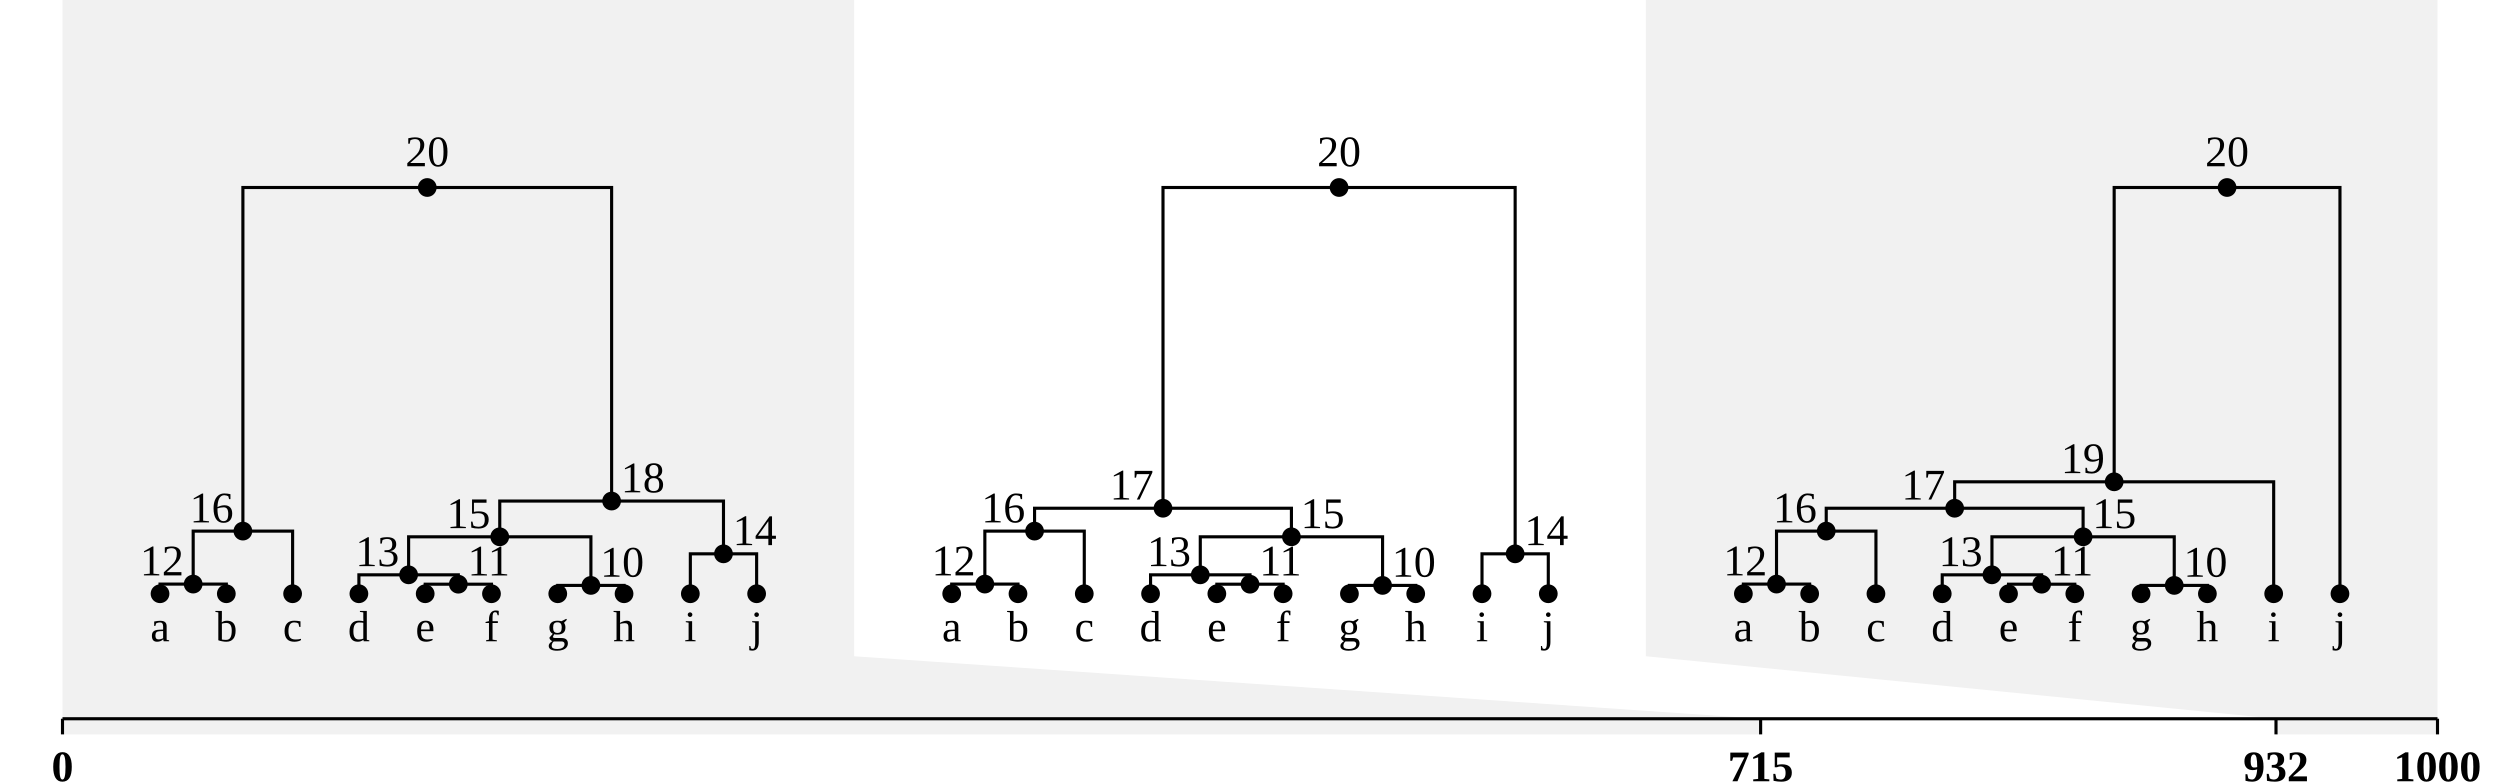
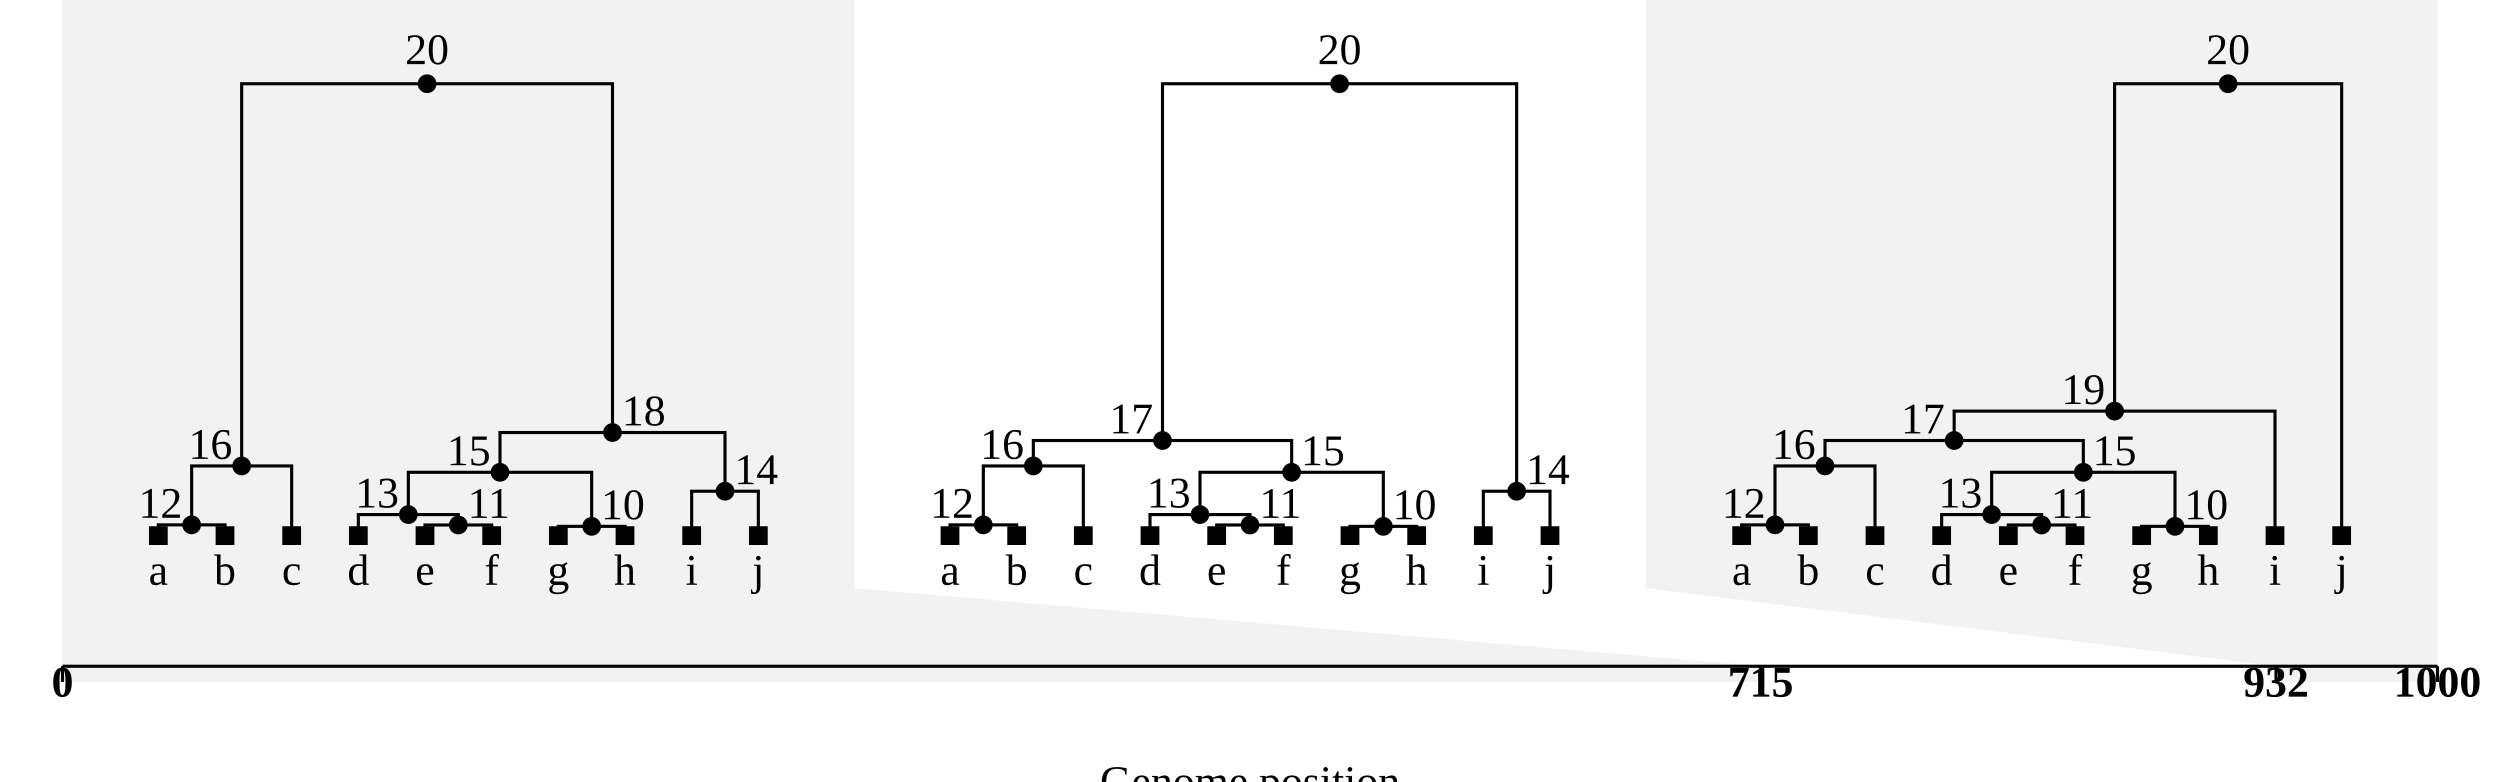
<svg xmlns="http://www.w3.org/2000/svg" baseProfile="full" height="250" id="svg2" version="1.1" width="800">
  <defs>
-     <style type="text/css">.axis {font-weight: bold}.tree, .axis {font-size: 14px; text-anchor:middle}.edge {stroke: black; fill: none}.node &gt; .sym {fill: black; stroke: none}.tree text {dominant-baseline: middle}.tree .lab.lft {text-anchor: end}.tree .lab.rgt {text-anchor: start}.mut {fill: red; font-style: italic}#svg2 .node &gt; .sym {visibility: visible;}</style>
+     <style type="text/css">.tree-sequence .background path {fill: #808080; fill-opacity:0}.tree-sequence .background path:nth-child(odd) {fill-opacity:.1}.axes {font-size: 14px}.x-axis .tick .lab {font-weight: bold}.axes, .tree {font-size: 14px; text-anchor:middle}.y-axis line.grid {stroke: #FAFAFA}.y-axis &gt; .lab text {transform: translateX(0.8em) rotate(-90deg)}.x-axis .tick g {transform: translateY(0.9em)}.x-axis &gt; .lab text {transform: translateY(-0.8em)}.axes line, .edge {stroke:black; fill:none}.node &gt; .sym {fill: black; stroke: none}.site &gt; .sym {stroke: black}.mut text {fill: red; font-style: italic}.mut line {fill: none; stroke: none}.mut .sym {fill: none; stroke: red}.node .mut .sym {stroke-width: 1.5px}.tree text, .tree-sequence text {dominant-baseline: central}.plotbox .lab.lft {text-anchor: end}.plotbox .lab.rgt {text-anchor: start}#svg2 .node &gt; .sym {visibility: visible;}</style>
  </defs>
  <g class="tree-sequence">
    <g class="background">
-       <polygon fill="#F1F1F1" points="20,235 20,230 20,210 20,0 273.333,0 273.333,210 563.4,230 563.4,235" />
-       <polygon fill="#F1F1F1" points="728.32,235 728.32,230 526.667,210 526.667,0 780.0,0 780.0,210 780.0,230 780.0,235" />
+       <path d="M20,0 l253.333,0 l0,188.2 l290.067,25 l0,5 l-543.4,0 l0,-5 l0,-25 l0,-188.2z" />
+       <path d="M273.333,0 l253.333,0 l0,188.2 l201.653,25 l0,5 l-164.92,0 l0,-5 l-290.067,-25 l0,-188.2z" />
+       <path d="M526.667,0 l253.333,0 l0,188.2 l0,25 l0,5 l-51.68,0 l0,-5 l-201.653,-25 l0,-188.2z" />
    </g>
-     <g class="trees">
-       <g class="treebox t0" transform="translate(20 30)">
-         <g class="tree t0">
-           <g class="node n20 p0 root" transform="translate(116.723 30.0)">
-             <g class="a20 node n16 p0" transform="translate(-58.9962 109.956)">
-               <g class="a16 i0 leaf node n1 p0 sample" transform="translate(15.9091 20.0445)">
-                 <path class="edge" d="M 0 0 V -20.044 H -15.909" />
-                 <circle class="sym" cx="0" cy="0" r="3" />
-                 <text class="lab" transform="translate(0 12)">c</text>
-               </g>
-               <g class="a16 node n12 p0" transform="translate(-15.9091 16.9532)">
-                 <g class="a12 i0 leaf node n0 p0 sample" transform="translate(-10.6061 3.09124)">
-                   <path class="edge" d="M 0 0 V -3.091 H 10.606" />
-                   <circle class="sym" cx="0" cy="0" r="3" />
-                   <text class="lab" transform="translate(0 12)">a</text>
-                 </g>
-                 <g class="a12 i4 leaf node n9 p0 sample" transform="translate(10.6061 3.09124)">
-                   <path class="edge" d="M 0 0 V -3.091 H -10.606" />
-                   <circle class="sym" cx="0" cy="0" r="3" />
-                   <text class="lab" transform="translate(0 12)">b</text>
-                 </g>
-                 <path class="edge" d="M 0 0 V -16.953 H 15.909" />
-                 <circle class="sym" cx="0" cy="0" r="3" />
-                 <text class="lab lft" transform="translate(-3 -6)">12</text>
-               </g>
-               <path class="edge" d="M 0 0 V -109.956 H 58.996" />
-               <circle class="sym" cx="0" cy="0" r="3" />
-               <text class="lab lft" transform="translate(-3 -6)">16</text>
-             </g>
-             <g class="a20 node n18 p0" transform="translate(58.9962 100.336)">
-               <g class="a18 node n14 p0" transform="translate(35.7955 16.8909)">
-                 <g class="a14 i1 leaf node n3 p0 sample" transform="translate(-10.6061 12.7728)">
-                   <path class="edge" d="M 0 0 V -12.773 H 10.606" />
-                   <circle class="sym" cx="0" cy="0" r="3" />
-                   <text class="lab" transform="translate(0 12)">i</text>
-                 </g>
-                 <g class="a14 i2 leaf node n5 p0 sample" transform="translate(10.6061 12.7728)">
-                   <path class="edge" d="M 0 0 V -12.773 H -10.606" />
-                   <circle class="sym" cx="0" cy="0" r="3" />
-                   <text class="lab" transform="translate(0 12)">j</text>
-                 </g>
-                 <path class="edge" d="M 0 0 V -16.891 H -35.795" />
-                 <circle class="sym" cx="0" cy="0" r="3" />
-                 <text class="lab rgt" transform="translate(3 -6)">14</text>
-               </g>
-               <g class="a18 node n15 p0" transform="translate(-35.7955 11.4438)">
-                 <g class="a15 node n10 p0" transform="translate(29.1667 15.5525)">
-                   <g class="a10 i2 leaf node n4 p0 sample" transform="translate(-10.6061 2.66739)">
-                     <path class="edge" d="M 0 0 V -2.667 H 10.606" />
-                     <circle class="sym" cx="0" cy="0" r="3" />
-                     <text class="lab" transform="translate(0 12)">g</text>
-                   </g>
-                   <g class="a10 i4 leaf node n8 p0 sample" transform="translate(10.6061 2.66739)">
-                     <path class="edge" d="M 0 0 V -2.667 H -10.606" />
-                     <circle class="sym" cx="0" cy="0" r="3" />
-                     <text class="lab" transform="translate(0 12)">h</text>
-                   </g>
-                   <path class="edge" d="M 0 0 V -15.553 H -29.167" />
-                   <circle class="sym" cx="0" cy="0" r="3" />
-                   <text class="lab rgt" transform="translate(3 -6)">10</text>
-                 </g>
-                 <g class="a15 node n13 p0" transform="translate(-29.1667 12.1666)">
-                   <g class="a13 i1 leaf node n2 p0 sample" transform="translate(-15.9091 6.05336)">
-                     <path class="edge" d="M 0 0 V -6.053 H 15.909" />
-                     <circle class="sym" cx="0" cy="0" r="3" />
-                     <text class="lab" transform="translate(0 12)">d</text>
-                   </g>
-                   <g class="a13 node n11 p0" transform="translate(15.9091 2.99778)">
-                     <g class="a11 i3 leaf node n6 p0 sample" transform="translate(-10.6061 3.05558)">
-                       <path class="edge" d="M 0 0 V -3.056 H 10.606" />
-                       <circle class="sym" cx="0" cy="0" r="3" />
-                       <text class="lab" transform="translate(0 12)">e</text>
-                     </g>
-                     <g class="a11 i3 leaf node n7 p0 sample" transform="translate(10.6061 3.05558)">
-                       <path class="edge" d="M 0 0 V -3.056 H -10.606" />
-                       <circle class="sym" cx="0" cy="0" r="3" />
-                       <text class="lab" transform="translate(0 12)">f</text>
-                     </g>
-                     <path class="edge" d="M 0 0 V -2.998 H -15.909" />
-                     <circle class="sym" cx="0" cy="0" r="3" />
-                     <text class="lab rgt" transform="translate(3 -6)">11</text>
-                   </g>
-                   <path class="edge" d="M 0 0 V -12.167 H 29.167" />
-                   <circle class="sym" cx="0" cy="0" r="3" />
-                   <text class="lab lft" transform="translate(-3 -6)">13</text>
-                 </g>
-                 <path class="edge" d="M 0 0 V -11.444 H 35.795" />
-                 <circle class="sym" cx="0" cy="0" r="3" />
-                 <text class="lab lft" transform="translate(-3 -6)">15</text>
-               </g>
-               <path class="edge" d="M 0 0 V -100.336 H -58.996" />
-               <circle class="sym" cx="0" cy="0" r="3" />
-               <text class="lab rgt" transform="translate(3 -6)">18</text>
-             </g>
-             <circle class="sym" cx="0" cy="0" r="3" />
-             <text class="lab" transform="translate(0 -10)">20</text>
-           </g>
-         </g>
-       </g>
-       <g class="treebox t1" transform="translate(273.333 30)">
-         <g class="tree t1">
-           <g class="node n20 p0 root" transform="translate(155.17 30.0)">
-             <g class="a20 node n14 p0" transform="translate(56.3447 117.227)">
-               <g class="a14 i1 leaf node n3 p0 sample" transform="translate(-10.6061 12.7728)">
-                 <path class="edge" d="M 0 0 V -12.773 H 10.606" />
-                 <circle class="sym" cx="0" cy="0" r="3" />
-                 <text class="lab" transform="translate(0 12)">i</text>
-               </g>
-               <g class="a14 i2 leaf node n5 p0 sample" transform="translate(10.6061 12.7728)">
-                 <path class="edge" d="M 0 0 V -12.773 H -10.606" />
-                 <circle class="sym" cx="0" cy="0" r="3" />
-                 <text class="lab" transform="translate(0 12)">j</text>
-               </g>
-               <path class="edge" d="M 0 0 V -117.227 H -56.345" />
-               <circle class="sym" cx="0" cy="0" r="3" />
-               <text class="lab rgt" transform="translate(3 -6)">14</text>
-             </g>
-             <g class="a20 node n17 p0" transform="translate(-56.3447 102.637)">
-               <g class="a17 node n15 p0" transform="translate(41.0985 9.14307)">
-                 <g class="a15 node n10 p0" transform="translate(29.1667 15.5525)">
-                   <g class="a10 i2 leaf node n4 p0 sample" transform="translate(-10.6061 2.66739)">
-                     <path class="edge" d="M 0 0 V -2.667 H 10.606" />
-                     <circle class="sym" cx="0" cy="0" r="3" />
-                     <text class="lab" transform="translate(0 12)">g</text>
-                   </g>
-                   <g class="a10 i4 leaf node n8 p0 sample" transform="translate(10.6061 2.66739)">
-                     <path class="edge" d="M 0 0 V -2.667 H -10.606" />
-                     <circle class="sym" cx="0" cy="0" r="3" />
-                     <text class="lab" transform="translate(0 12)">h</text>
-                   </g>
-                   <path class="edge" d="M 0 0 V -15.553 H -29.167" />
-                   <circle class="sym" cx="0" cy="0" r="3" />
-                   <text class="lab rgt" transform="translate(3 -6)">10</text>
-                 </g>
-                 <g class="a15 node n13 p0" transform="translate(-29.1667 12.1666)">
-                   <g class="a13 i1 leaf node n2 p0 sample" transform="translate(-15.9091 6.05336)">
-                     <path class="edge" d="M 0 0 V -6.053 H 15.909" />
-                     <circle class="sym" cx="0" cy="0" r="3" />
-                     <text class="lab" transform="translate(0 12)">d</text>
-                   </g>
-                   <g class="a13 node n11 p0" transform="translate(15.9091 2.99778)">
-                     <g class="a11 i3 leaf node n6 p0 sample" transform="translate(-10.6061 3.05558)">
-                       <path class="edge" d="M 0 0 V -3.056 H 10.606" />
-                       <circle class="sym" cx="0" cy="0" r="3" />
-                       <text class="lab" transform="translate(0 12)">e</text>
-                     </g>
-                     <g class="a11 i3 leaf node n7 p0 sample" transform="translate(10.6061 3.05558)">
-                       <path class="edge" d="M 0 0 V -3.056 H -10.606" />
-                       <circle class="sym" cx="0" cy="0" r="3" />
-                       <text class="lab" transform="translate(0 12)">f</text>
-                     </g>
-                     <path class="edge" d="M 0 0 V -2.998 H -15.909" />
-                     <circle class="sym" cx="0" cy="0" r="3" />
-                     <text class="lab rgt" transform="translate(3 -6)">11</text>
-                   </g>
-                   <path class="edge" d="M 0 0 V -12.167 H 29.167" />
-                   <circle class="sym" cx="0" cy="0" r="3" />
-                   <text class="lab lft" transform="translate(-3 -6)">13</text>
-                 </g>
-                 <path class="edge" d="M 0 0 V -9.143 H -41.099" />
-                 <circle class="sym" cx="0" cy="0" r="3" />
-                 <text class="lab rgt" transform="translate(3 -6)">15</text>
-               </g>
-               <g class="a17 node n16 p0" transform="translate(-41.0985 7.31852)">
-                 <g class="a16 i0 leaf node n1 p0 sample" transform="translate(15.9091 20.0445)">
-                   <path class="edge" d="M 0 0 V -20.044 H -15.909" />
-                   <circle class="sym" cx="0" cy="0" r="3" />
-                   <text class="lab" transform="translate(0 12)">c</text>
-                 </g>
-                 <g class="a16 node n12 p0" transform="translate(-15.9091 16.9532)">
-                   <g class="a12 i0 leaf node n0 p0 sample" transform="translate(-10.6061 3.09124)">
-                     <path class="edge" d="M 0 0 V -3.091 H 10.606" />
-                     <circle class="sym" cx="0" cy="0" r="3" />
-                     <text class="lab" transform="translate(0 12)">a</text>
-                   </g>
-                   <g class="a12 i4 leaf node n9 p0 sample" transform="translate(10.6061 3.09124)">
-                     <path class="edge" d="M 0 0 V -3.091 H -10.606" />
-                     <circle class="sym" cx="0" cy="0" r="3" />
-                     <text class="lab" transform="translate(0 12)">b</text>
-                   </g>
-                   <path class="edge" d="M 0 0 V -16.953 H 15.909" />
-                   <circle class="sym" cx="0" cy="0" r="3" />
-                   <text class="lab lft" transform="translate(-3 -6)">12</text>
-                 </g>
-                 <path class="edge" d="M 0 0 V -7.319 H 41.099" />
-                 <circle class="sym" cx="0" cy="0" r="3" />
-                 <text class="lab lft" transform="translate(-3 -6)">16</text>
-               </g>
-               <path class="edge" d="M 0 0 V -102.637 H 56.345" />
-               <circle class="sym" cx="0" cy="0" r="3" />
-               <text class="lab lft" transform="translate(-3 -6)">17</text>
-             </g>
-             <circle class="sym" cx="0" cy="0" r="3" />
-             <text class="lab" transform="translate(0 -10)">20</text>
-           </g>
-         </g>
-       </g>
-       <g class="treebox t2" transform="translate(526.667 30)">
-         <g class="tree t2">
-           <g class="node n20 p0 root" transform="translate(185.994 30.0)">
-             <g class="a20 i2 leaf node n5 p0 sample" transform="translate(36.1269 130.0)">
-               <path class="edge" d="M 0 0 V -130.0 H -36.127" />
-               <circle class="sym" cx="0" cy="0" r="3" />
-               <text class="lab" transform="translate(0 12)">j</text>
-             </g>
-             <g class="a20 node n19 p0" transform="translate(-36.1269 94.1793)">
-               <g class="a19 i1 leaf node n3 p0 sample" transform="translate(51.0417 35.8207)">
-                 <path class="edge" d="M 0 0 V -35.821 H -51.042" />
-                 <circle class="sym" cx="0" cy="0" r="3" />
-                 <text class="lab" transform="translate(0 12)">i</text>
-               </g>
-               <g class="a19 node n17 p0" transform="translate(-51.0417 8.4577)">
-                 <g class="a17 node n15 p0" transform="translate(41.0985 9.14307)">
-                   <g class="a15 node n10 p0" transform="translate(29.1667 15.5525)">
-                     <g class="a10 i2 leaf node n4 p0 sample" transform="translate(-10.6061 2.66739)">
-                       <path class="edge" d="M 0 0 V -2.667 H 10.606" />
-                       <circle class="sym" cx="0" cy="0" r="3" />
-                       <text class="lab" transform="translate(0 12)">g</text>
-                     </g>
-                     <g class="a10 i4 leaf node n8 p0 sample" transform="translate(10.6061 2.66739)">
-                       <path class="edge" d="M 0 0 V -2.667 H -10.606" />
-                       <circle class="sym" cx="0" cy="0" r="3" />
-                       <text class="lab" transform="translate(0 12)">h</text>
-                     </g>
-                     <path class="edge" d="M 0 0 V -15.553 H -29.167" />
-                     <circle class="sym" cx="0" cy="0" r="3" />
-                     <text class="lab rgt" transform="translate(3 -6)">10</text>
-                   </g>
-                   <g class="a15 node n13 p0" transform="translate(-29.1667 12.1666)">
-                     <g class="a13 i1 leaf node n2 p0 sample" transform="translate(-15.9091 6.05336)">
-                       <path class="edge" d="M 0 0 V -6.053 H 15.909" />
-                       <circle class="sym" cx="0" cy="0" r="3" />
-                       <text class="lab" transform="translate(0 12)">d</text>
-                     </g>
-                     <g class="a13 node n11 p0" transform="translate(15.9091 2.99778)">
-                       <g class="a11 i3 leaf node n6 p0 sample" transform="translate(-10.6061 3.05558)">
-                         <path class="edge" d="M 0 0 V -3.056 H 10.606" />
-                         <circle class="sym" cx="0" cy="0" r="3" />
-                         <text class="lab" transform="translate(0 12)">e</text>
-                       </g>
-                       <g class="a11 i3 leaf node n7 p0 sample" transform="translate(10.6061 3.05558)">
-                         <path class="edge" d="M 0 0 V -3.056 H -10.606" />
-                         <circle class="sym" cx="0" cy="0" r="3" />
-                         <text class="lab" transform="translate(0 12)">f</text>
-                       </g>
-                       <path class="edge" d="M 0 0 V -2.998 H -15.909" />
-                       <circle class="sym" cx="0" cy="0" r="3" />
-                       <text class="lab rgt" transform="translate(3 -6)">11</text>
-                     </g>
-                     <path class="edge" d="M 0 0 V -12.167 H 29.167" />
-                     <circle class="sym" cx="0" cy="0" r="3" />
-                     <text class="lab lft" transform="translate(-3 -6)">13</text>
-                   </g>
-                   <path class="edge" d="M 0 0 V -9.143 H -41.099" />
-                   <circle class="sym" cx="0" cy="0" r="3" />
-                   <text class="lab rgt" transform="translate(3 -6)">15</text>
-                 </g>
-                 <g class="a17 node n16 p0" transform="translate(-41.0985 7.31852)">
-                   <g class="a16 i0 leaf node n1 p0 sample" transform="translate(15.9091 20.0445)">
-                     <path class="edge" d="M 0 0 V -20.044 H -15.909" />
-                     <circle class="sym" cx="0" cy="0" r="3" />
-                     <text class="lab" transform="translate(0 12)">c</text>
-                   </g>
-                   <g class="a16 node n12 p0" transform="translate(-15.9091 16.9532)">
-                     <g class="a12 i0 leaf node n0 p0 sample" transform="translate(-10.6061 3.09124)">
-                       <path class="edge" d="M 0 0 V -3.091 H 10.606" />
-                       <circle class="sym" cx="0" cy="0" r="3" />
-                       <text class="lab" transform="translate(0 12)">a</text>
-                     </g>
-                     <g class="a12 i4 leaf node n9 p0 sample" transform="translate(10.6061 3.09124)">
-                       <path class="edge" d="M 0 0 V -3.091 H -10.606" />
-                       <circle class="sym" cx="0" cy="0" r="3" />
-                       <text class="lab" transform="translate(0 12)">b</text>
-                     </g>
-                     <path class="edge" d="M 0 0 V -16.953 H 15.909" />
-                     <circle class="sym" cx="0" cy="0" r="3" />
-                     <text class="lab lft" transform="translate(-3 -6)">12</text>
-                   </g>
-                   <path class="edge" d="M 0 0 V -7.319 H 41.099" />
-                   <circle class="sym" cx="0" cy="0" r="3" />
-                   <text class="lab lft" transform="translate(-3 -6)">16</text>
-                 </g>
-                 <path class="edge" d="M 0 0 V -8.458 H 51.042" />
-                 <circle class="sym" cx="0" cy="0" r="3" />
-                 <text class="lab lft" transform="translate(-3 -6)">17</text>
-               </g>
-               <path class="edge" d="M 0 0 V -94.179 H 36.127" />
-               <circle class="sym" cx="0" cy="0" r="3" />
-               <text class="lab lft" transform="translate(-3 -6)">19</text>
-             </g>
-             <circle class="sym" cx="0" cy="0" r="3" />
-             <text class="lab" transform="translate(0 -10)">20</text>
+     <g class="axes">
+       <g class="x-axis">
+         <g class="lab" transform="translate(400,250)">
+           <text text-anchor="middle">Genome position</text>
+         </g>
+         <line x1="20" x2="780" y1="213.2" y2="213.2" />
+         <g class="tick" transform="translate(20 213.2)">
+           <line x1="0" x2="0" y1="0" y2="5" />
+           <g class="lab" transform="translate(0,5)">
+             <text>0</text>
+           </g>
+         </g>
+         <g class="tick" transform="translate(563.4 213.2)">
+           <line x1="0" x2="0" y1="0" y2="5" />
+           <g class="lab" transform="translate(0,5)">
+             <text>715</text>
+           </g>
+         </g>
+         <g class="tick" transform="translate(728.32 213.2)">
+           <line x1="0" x2="0" y1="0" y2="5" />
+           <g class="lab" transform="translate(0,5)">
+             <text>932</text>
+           </g>
+         </g>
+         <g class="tick" transform="translate(780 213.2)">
+           <line x1="0" x2="0" y1="0" y2="5" />
+           <g class="lab" transform="translate(0,5)">
+             <text>1000</text>
          </g>
        </g>
      </g>
    </g>
-     <g class="axis">
-       <line stroke="black" x1="20" x2="780" y1="230" y2="230" />
-       <line stroke="black" x1="20" x2="20" y1="230" y2="235" />
-       <g transform="translate(20, 250)">
-         <text font-size="14" font-weight="bold" text-anchor="middle">0</text>
+     <g class="plotbox trees">
+       <g class="tree t0" transform="translate(20 0)">
+         <g class="plotbox">
+           <g class="node n20 p0 root" transform="translate(116.667 26.8)">
+             <g class="a20 node n16 p0" transform="translate(-59.3333 122.304)">
+               <g class="a16 i0 leaf node n1 p0 sample" transform="translate(16 22.2956)">
+                 <path class="edge" d="M 0 0 V -22.296 H -16" />
+                 <rect class="sym" height="6" width="6" x="-3" y="-3" />
+                 <text class="lab" transform="translate(0 11)">c</text>
+               </g>
+               <g class="a16 node n12 p0" transform="translate(-16 18.8572)">
+                 <g class="a12 i0 leaf node n0 p0 sample" transform="translate(-10.6667 3.43841)">
+                   <path class="edge" d="M 0 0 V -3.438 H 10.667" />
+                   <rect class="sym" height="6" width="6" x="-3" y="-3" />
+                   <text class="lab" transform="translate(0 11)">a</text>
+                 </g>
+                 <g class="a12 i4 leaf node n9 p0 sample" transform="translate(10.6667 3.43841)">
+                   <path class="edge" d="M 0 0 V -3.438 H -10.667" />
+                   <rect class="sym" height="6" width="6" x="-3" y="-3" />
+                   <text class="lab" transform="translate(0 11)">b</text>
+                 </g>
+                 <path class="edge" d="M 0 0 V -18.857 H 16" />
+                 <circle class="sym" cx="0" cy="0" r="3" />
+                 <text class="lab lft" transform="translate(-3 -7.0)">12</text>
+               </g>
+               <path class="edge" d="M 0 0 V -122.304 H 59.333" />
+               <circle class="sym" cx="0" cy="0" r="3" />
+               <text class="lab lft" transform="translate(-3 -7.0)">16</text>
+             </g>
+             <g class="a20 node n18 p0" transform="translate(59.3333 111.605)">
+               <g class="a18 node n14 p0" transform="translate(36 18.7879)">
+                 <g class="a14 i1 leaf node n3 p0 sample" transform="translate(-10.6667 14.2073)">
+                   <path class="edge" d="M 0 0 V -14.207 H 10.667" />
+                   <rect class="sym" height="6" width="6" x="-3" y="-3" />
+                   <text class="lab" transform="translate(0 11)">i</text>
+                 </g>
+                 <g class="a14 i2 leaf node n5 p0 sample" transform="translate(10.6667 14.2073)">
+                   <path class="edge" d="M 0 0 V -14.207 H -10.667" />
+                   <rect class="sym" height="6" width="6" x="-3" y="-3" />
+                   <text class="lab" transform="translate(0 11)">j</text>
+                 </g>
+                 <path class="edge" d="M 0 0 V -18.788 H -36" />
+                 <circle class="sym" cx="0" cy="0" r="3" />
+                 <text class="lab rgt" transform="translate(3 -7.0)">14</text>
+               </g>
+               <g class="a18 node n15 p0" transform="translate(-36 12.7291)">
+                 <g class="a15 node n10 p0" transform="translate(29.3333 17.2992)">
+                   <g class="a10 i2 leaf node n4 p0 sample" transform="translate(-10.6667 2.96696)">
+                     <path class="edge" d="M 0 0 V -2.967 H 10.667" />
+                     <rect class="sym" height="6" width="6" x="-3" y="-3" />
+                     <text class="lab" transform="translate(0 11)">g</text>
+                   </g>
+                   <g class="a10 i4 leaf node n8 p0 sample" transform="translate(10.6667 2.96696)">
+                     <path class="edge" d="M 0 0 V -2.967 H -10.667" />
+                     <rect class="sym" height="6" width="6" x="-3" y="-3" />
+                     <text class="lab" transform="translate(0 11)">h</text>
+                   </g>
+                   <path class="edge" d="M 0 0 V -17.299 H -29.333" />
+                   <circle class="sym" cx="0" cy="0" r="3" />
+                   <text class="lab rgt" transform="translate(3 -7.0)">10</text>
+                 </g>
+                 <g class="a15 node n13 p0" transform="translate(-29.3333 13.533)">
+                   <g class="a13 i1 leaf node n2 p0 sample" transform="translate(-16 6.7332)">
+                     <path class="edge" d="M 0 0 V -6.733 H 16" />
+                     <rect class="sym" height="6" width="6" x="-3" y="-3" />
+                     <text class="lab" transform="translate(0 11)">d</text>
+                   </g>
+                   <g class="a13 node n11 p0" transform="translate(16 3.33445)">
+                     <g class="a11 i3 leaf node n6 p0 sample" transform="translate(-10.6667 3.39875)">
+                       <path class="edge" d="M 0 0 V -3.399 H 10.667" />
+                       <rect class="sym" height="6" width="6" x="-3" y="-3" />
+                       <text class="lab" transform="translate(0 11)">e</text>
+                     </g>
+                     <g class="a11 i3 leaf node n7 p0 sample" transform="translate(10.6667 3.39875)">
+                       <path class="edge" d="M 0 0 V -3.399 H -10.667" />
+                       <rect class="sym" height="6" width="6" x="-3" y="-3" />
+                       <text class="lab" transform="translate(0 11)">f</text>
+                     </g>
+                     <path class="edge" d="M 0 0 V -3.334 H -16" />
+                     <circle class="sym" cx="0" cy="0" r="3" />
+                     <text class="lab rgt" transform="translate(3 -7.0)">11</text>
+                   </g>
+                   <path class="edge" d="M 0 0 V -13.533 H 29.333" />
+                   <circle class="sym" cx="0" cy="0" r="3" />
+                   <text class="lab lft" transform="translate(-3 -7.0)">13</text>
+                 </g>
+                 <path class="edge" d="M 0 0 V -12.729 H 36" />
+                 <circle class="sym" cx="0" cy="0" r="3" />
+                 <text class="lab lft" transform="translate(-3 -7.0)">15</text>
+               </g>
+               <path class="edge" d="M 0 0 V -111.605 H -59.333" />
+               <circle class="sym" cx="0" cy="0" r="3" />
+               <text class="lab rgt" transform="translate(3 -7.0)">18</text>
+             </g>
+             <circle class="sym" cx="0" cy="0" r="3" />
+             <text class="lab" transform="translate(0 -11)">20</text>
+           </g>
+         </g>
      </g>
-       <line stroke="black" x1="563.4" x2="563.4" y1="230" y2="235" />
-       <g transform="translate(563.4, 250)">
-         <text font-size="14" font-weight="bold" text-anchor="middle">715</text>
+       <g class="tree t1" transform="translate(273.333 0)">
+         <g class="plotbox">
+           <g class="node n20 p0 root" transform="translate(155.333 26.8)">
+             <g class="a20 node n14 p0" transform="translate(56.6667 130.393)">
+               <g class="a14 i1 leaf node n3 p0 sample" transform="translate(-10.6667 14.2073)">
+                 <path class="edge" d="M 0 0 V -14.207 H 10.667" />
+                 <rect class="sym" height="6" width="6" x="-3" y="-3" />
+                 <text class="lab" transform="translate(0 11)">i</text>
+               </g>
+               <g class="a14 i2 leaf node n5 p0 sample" transform="translate(10.6667 14.2073)">
+                 <path class="edge" d="M 0 0 V -14.207 H -10.667" />
+                 <rect class="sym" height="6" width="6" x="-3" y="-3" />
+                 <text class="lab" transform="translate(0 11)">j</text>
+               </g>
+               <path class="edge" d="M 0 0 V -130.393 H -56.667" />
+               <circle class="sym" cx="0" cy="0" r="3" />
+               <text class="lab rgt" transform="translate(3 -7.0)">14</text>
+             </g>
+             <g class="a20 node n17 p0" transform="translate(-56.6667 114.164)">
+               <g class="a17 node n15 p0" transform="translate(41.3333 10.1699)">
+                 <g class="a15 node n10 p0" transform="translate(29.3333 17.2992)">
+                   <g class="a10 i2 leaf node n4 p0 sample" transform="translate(-10.6667 2.96696)">
+                     <path class="edge" d="M 0 0 V -2.967 H 10.667" />
+                     <rect class="sym" height="6" width="6" x="-3" y="-3" />
+                     <text class="lab" transform="translate(0 11)">g</text>
+                   </g>
+                   <g class="a10 i4 leaf node n8 p0 sample" transform="translate(10.6667 2.96696)">
+                     <path class="edge" d="M 0 0 V -2.967 H -10.667" />
+                     <rect class="sym" height="6" width="6" x="-3" y="-3" />
+                     <text class="lab" transform="translate(0 11)">h</text>
+                   </g>
+                   <path class="edge" d="M 0 0 V -17.299 H -29.333" />
+                   <circle class="sym" cx="0" cy="0" r="3" />
+                   <text class="lab rgt" transform="translate(3 -7.0)">10</text>
+                 </g>
+                 <g class="a15 node n13 p0" transform="translate(-29.3333 13.533)">
+                   <g class="a13 i1 leaf node n2 p0 sample" transform="translate(-16 6.7332)">
+                     <path class="edge" d="M 0 0 V -6.733 H 16" />
+                     <rect class="sym" height="6" width="6" x="-3" y="-3" />
+                     <text class="lab" transform="translate(0 11)">d</text>
+                   </g>
+                   <g class="a13 node n11 p0" transform="translate(16 3.33445)">
+                     <g class="a11 i3 leaf node n6 p0 sample" transform="translate(-10.6667 3.39875)">
+                       <path class="edge" d="M 0 0 V -3.399 H 10.667" />
+                       <rect class="sym" height="6" width="6" x="-3" y="-3" />
+                       <text class="lab" transform="translate(0 11)">e</text>
+                     </g>
+                     <g class="a11 i3 leaf node n7 p0 sample" transform="translate(10.6667 3.39875)">
+                       <path class="edge" d="M 0 0 V -3.399 H -10.667" />
+                       <rect class="sym" height="6" width="6" x="-3" y="-3" />
+                       <text class="lab" transform="translate(0 11)">f</text>
+                     </g>
+                     <path class="edge" d="M 0 0 V -3.334 H -16" />
+                     <circle class="sym" cx="0" cy="0" r="3" />
+                     <text class="lab rgt" transform="translate(3 -7.0)">11</text>
+                   </g>
+                   <path class="edge" d="M 0 0 V -13.533 H 29.333" />
+                   <circle class="sym" cx="0" cy="0" r="3" />
+                   <text class="lab lft" transform="translate(-3 -7.0)">13</text>
+                 </g>
+                 <path class="edge" d="M 0 0 V -10.17 H -41.333" />
+                 <circle class="sym" cx="0" cy="0" r="3" />
+                 <text class="lab rgt" transform="translate(3 -7.0)">15</text>
+               </g>
+               <g class="a17 node n16 p0" transform="translate(-41.3333 8.14044)">
+                 <g class="a16 i0 leaf node n1 p0 sample" transform="translate(16 22.2956)">
+                   <path class="edge" d="M 0 0 V -22.296 H -16" />
+                   <rect class="sym" height="6" width="6" x="-3" y="-3" />
+                   <text class="lab" transform="translate(0 11)">c</text>
+                 </g>
+                 <g class="a16 node n12 p0" transform="translate(-16 18.8572)">
+                   <g class="a12 i0 leaf node n0 p0 sample" transform="translate(-10.6667 3.43841)">
+                     <path class="edge" d="M 0 0 V -3.438 H 10.667" />
+                     <rect class="sym" height="6" width="6" x="-3" y="-3" />
+                     <text class="lab" transform="translate(0 11)">a</text>
+                   </g>
+                   <g class="a12 i4 leaf node n9 p0 sample" transform="translate(10.6667 3.43841)">
+                     <path class="edge" d="M 0 0 V -3.438 H -10.667" />
+                     <rect class="sym" height="6" width="6" x="-3" y="-3" />
+                     <text class="lab" transform="translate(0 11)">b</text>
+                   </g>
+                   <path class="edge" d="M 0 0 V -18.857 H 16" />
+                   <circle class="sym" cx="0" cy="0" r="3" />
+                   <text class="lab lft" transform="translate(-3 -7.0)">12</text>
+                 </g>
+                 <path class="edge" d="M 0 0 V -8.14 H 41.333" />
+                 <circle class="sym" cx="0" cy="0" r="3" />
+                 <text class="lab lft" transform="translate(-3 -7.0)">16</text>
+               </g>
+               <path class="edge" d="M 0 0 V -114.164 H 56.667" />
+               <circle class="sym" cx="0" cy="0" r="3" />
+               <text class="lab lft" transform="translate(-3 -7.0)">17</text>
+             </g>
+             <circle class="sym" cx="0" cy="0" r="3" />
+             <text class="lab" transform="translate(0 -11)">20</text>
+           </g>
+         </g>
      </g>
-       <line stroke="black" x1="728.32" x2="728.32" y1="230" y2="235" />
-       <g transform="translate(728.32, 250)">
-         <text font-size="14" font-weight="bold" text-anchor="middle">932</text>
-       </g>
-       <line stroke="black" x1="780.0" x2="780.0" y1="230" y2="235" />
-       <g transform="translate(780.0, 250)">
-         <text font-size="14" font-weight="bold" text-anchor="middle">1000</text>
+       <g class="tree t2" transform="translate(526.667 0)">
+         <g class="plotbox">
+           <g class="node n20 p0 root" transform="translate(186.333 26.8)">
+             <g class="a20 i2 leaf node n5 p0 sample" transform="translate(36.3333 144.6)">
+               <path class="edge" d="M 0 0 V -144.6 H -36.333" />
+               <rect class="sym" height="6" width="6" x="-3" y="-3" />
+               <text class="lab" transform="translate(0 11)">j</text>
+             </g>
+             <g class="a20 node n19 p0" transform="translate(-36.3333 104.756)">
+               <g class="a19 i1 leaf node n3 p0 sample" transform="translate(51.3333 39.8437)">
+                 <path class="edge" d="M 0 0 V -39.844 H -51.333" />
+                 <rect class="sym" height="6" width="6" x="-3" y="-3" />
+                 <text class="lab" transform="translate(0 11)">i</text>
+               </g>
+               <g class="a19 node n17 p0" transform="translate(-51.3333 9.40757)">
+                 <g class="a17 node n15 p0" transform="translate(41.3333 10.1699)">
+                   <g class="a15 node n10 p0" transform="translate(29.3333 17.2992)">
+                     <g class="a10 i2 leaf node n4 p0 sample" transform="translate(-10.6667 2.96696)">
+                       <path class="edge" d="M 0 0 V -2.967 H 10.667" />
+                       <rect class="sym" height="6" width="6" x="-3" y="-3" />
+                       <text class="lab" transform="translate(0 11)">g</text>
+                     </g>
+                     <g class="a10 i4 leaf node n8 p0 sample" transform="translate(10.6667 2.96696)">
+                       <path class="edge" d="M 0 0 V -2.967 H -10.667" />
+                       <rect class="sym" height="6" width="6" x="-3" y="-3" />
+                       <text class="lab" transform="translate(0 11)">h</text>
+                     </g>
+                     <path class="edge" d="M 0 0 V -17.299 H -29.333" />
+                     <circle class="sym" cx="0" cy="0" r="3" />
+                     <text class="lab rgt" transform="translate(3 -7.0)">10</text>
+                   </g>
+                   <g class="a15 node n13 p0" transform="translate(-29.3333 13.533)">
+                     <g class="a13 i1 leaf node n2 p0 sample" transform="translate(-16 6.7332)">
+                       <path class="edge" d="M 0 0 V -6.733 H 16" />
+                       <rect class="sym" height="6" width="6" x="-3" y="-3" />
+                       <text class="lab" transform="translate(0 11)">d</text>
+                     </g>
+                     <g class="a13 node n11 p0" transform="translate(16 3.33445)">
+                       <g class="a11 i3 leaf node n6 p0 sample" transform="translate(-10.6667 3.39875)">
+                         <path class="edge" d="M 0 0 V -3.399 H 10.667" />
+                         <rect class="sym" height="6" width="6" x="-3" y="-3" />
+                         <text class="lab" transform="translate(0 11)">e</text>
+                       </g>
+                       <g class="a11 i3 leaf node n7 p0 sample" transform="translate(10.6667 3.39875)">
+                         <path class="edge" d="M 0 0 V -3.399 H -10.667" />
+                         <rect class="sym" height="6" width="6" x="-3" y="-3" />
+                         <text class="lab" transform="translate(0 11)">f</text>
+                       </g>
+                       <path class="edge" d="M 0 0 V -3.334 H -16" />
+                       <circle class="sym" cx="0" cy="0" r="3" />
+                       <text class="lab rgt" transform="translate(3 -7.0)">11</text>
+                     </g>
+                     <path class="edge" d="M 0 0 V -13.533 H 29.333" />
+                     <circle class="sym" cx="0" cy="0" r="3" />
+                     <text class="lab lft" transform="translate(-3 -7.0)">13</text>
+                   </g>
+                   <path class="edge" d="M 0 0 V -10.17 H -41.333" />
+                   <circle class="sym" cx="0" cy="0" r="3" />
+                   <text class="lab rgt" transform="translate(3 -7.0)">15</text>
+                 </g>
+                 <g class="a17 node n16 p0" transform="translate(-41.3333 8.14044)">
+                   <g class="a16 i0 leaf node n1 p0 sample" transform="translate(16 22.2956)">
+                     <path class="edge" d="M 0 0 V -22.296 H -16" />
+                     <rect class="sym" height="6" width="6" x="-3" y="-3" />
+                     <text class="lab" transform="translate(0 11)">c</text>
+                   </g>
+                   <g class="a16 node n12 p0" transform="translate(-16 18.8572)">
+                     <g class="a12 i0 leaf node n0 p0 sample" transform="translate(-10.6667 3.43841)">
+                       <path class="edge" d="M 0 0 V -3.438 H 10.667" />
+                       <rect class="sym" height="6" width="6" x="-3" y="-3" />
+                       <text class="lab" transform="translate(0 11)">a</text>
+                     </g>
+                     <g class="a12 i4 leaf node n9 p0 sample" transform="translate(10.6667 3.43841)">
+                       <path class="edge" d="M 0 0 V -3.438 H -10.667" />
+                       <rect class="sym" height="6" width="6" x="-3" y="-3" />
+                       <text class="lab" transform="translate(0 11)">b</text>
+                     </g>
+                     <path class="edge" d="M 0 0 V -18.857 H 16" />
+                     <circle class="sym" cx="0" cy="0" r="3" />
+                     <text class="lab lft" transform="translate(-3 -7.0)">12</text>
+                   </g>
+                   <path class="edge" d="M 0 0 V -8.14 H 41.333" />
+                   <circle class="sym" cx="0" cy="0" r="3" />
+                   <text class="lab lft" transform="translate(-3 -7.0)">16</text>
+                 </g>
+                 <path class="edge" d="M 0 0 V -9.408 H 51.333" />
+                 <circle class="sym" cx="0" cy="0" r="3" />
+                 <text class="lab lft" transform="translate(-3 -7.0)">17</text>
+               </g>
+               <path class="edge" d="M 0 0 V -104.756 H 36.333" />
+               <circle class="sym" cx="0" cy="0" r="3" />
+               <text class="lab lft" transform="translate(-3 -7.0)">19</text>
+             </g>
+             <circle class="sym" cx="0" cy="0" r="3" />
+             <text class="lab" transform="translate(0 -11)">20</text>
+           </g>
+         </g>
      </g>
    </g>
  </g>
</svg>
